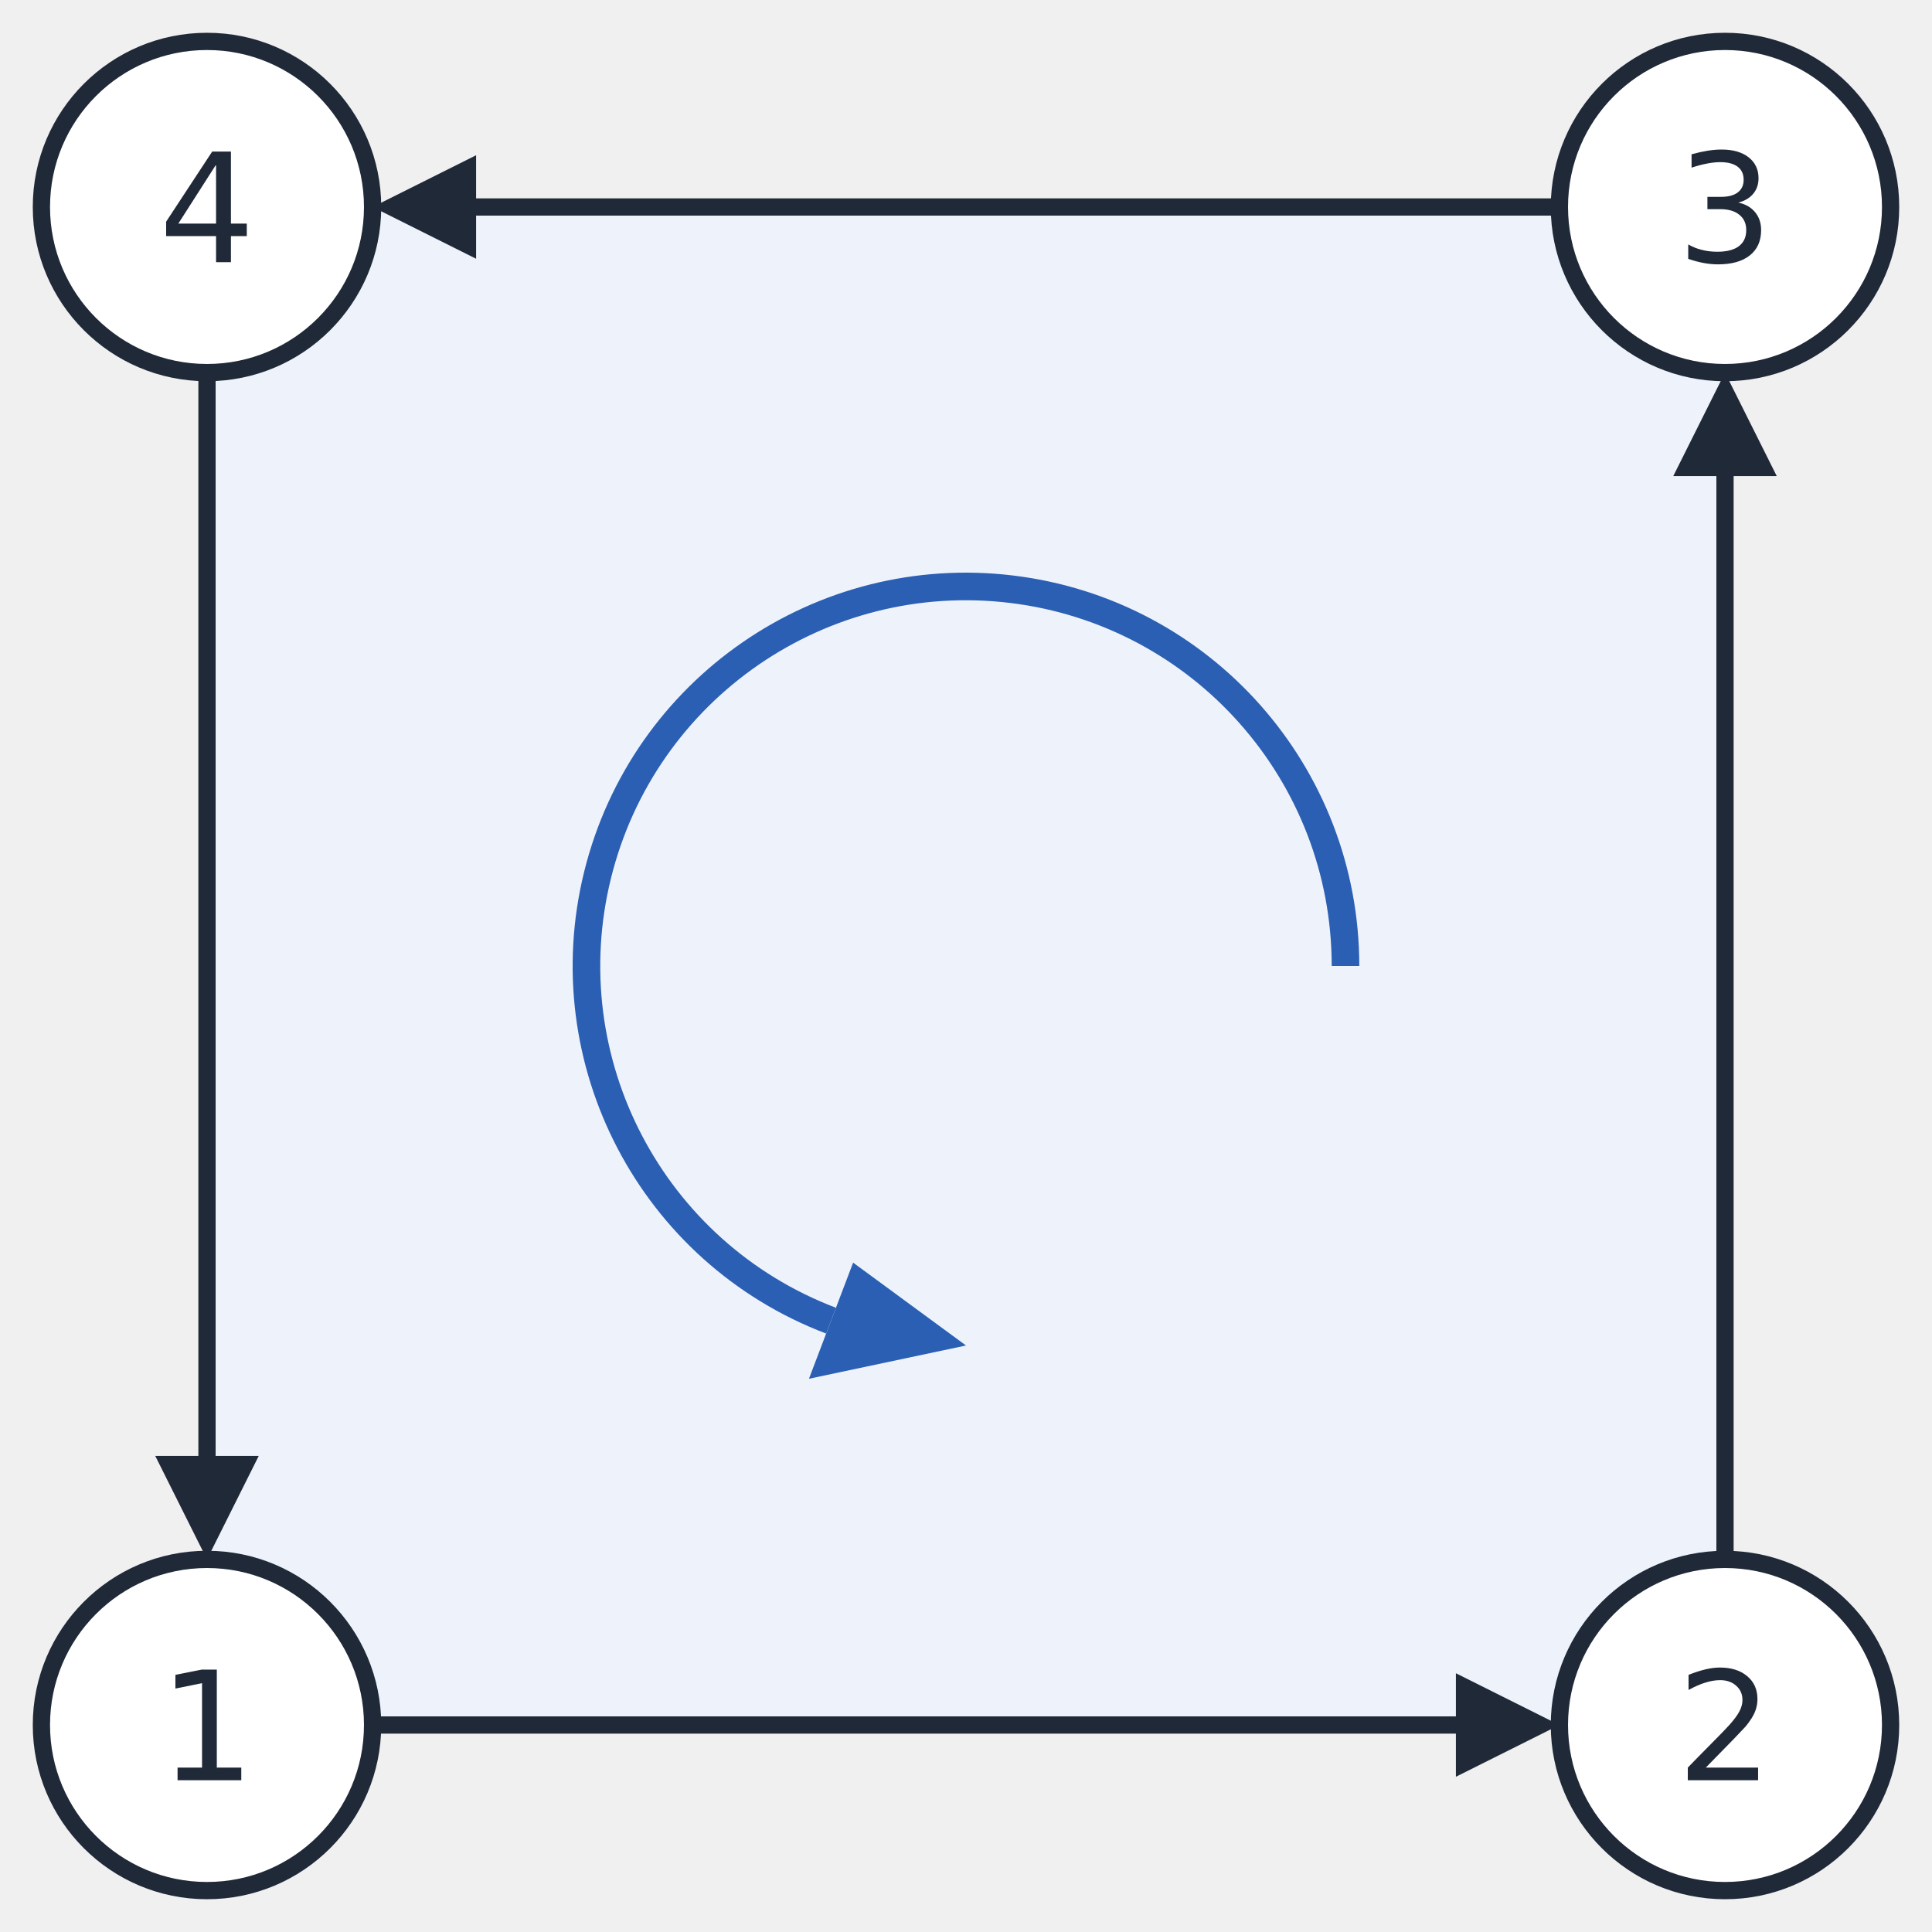
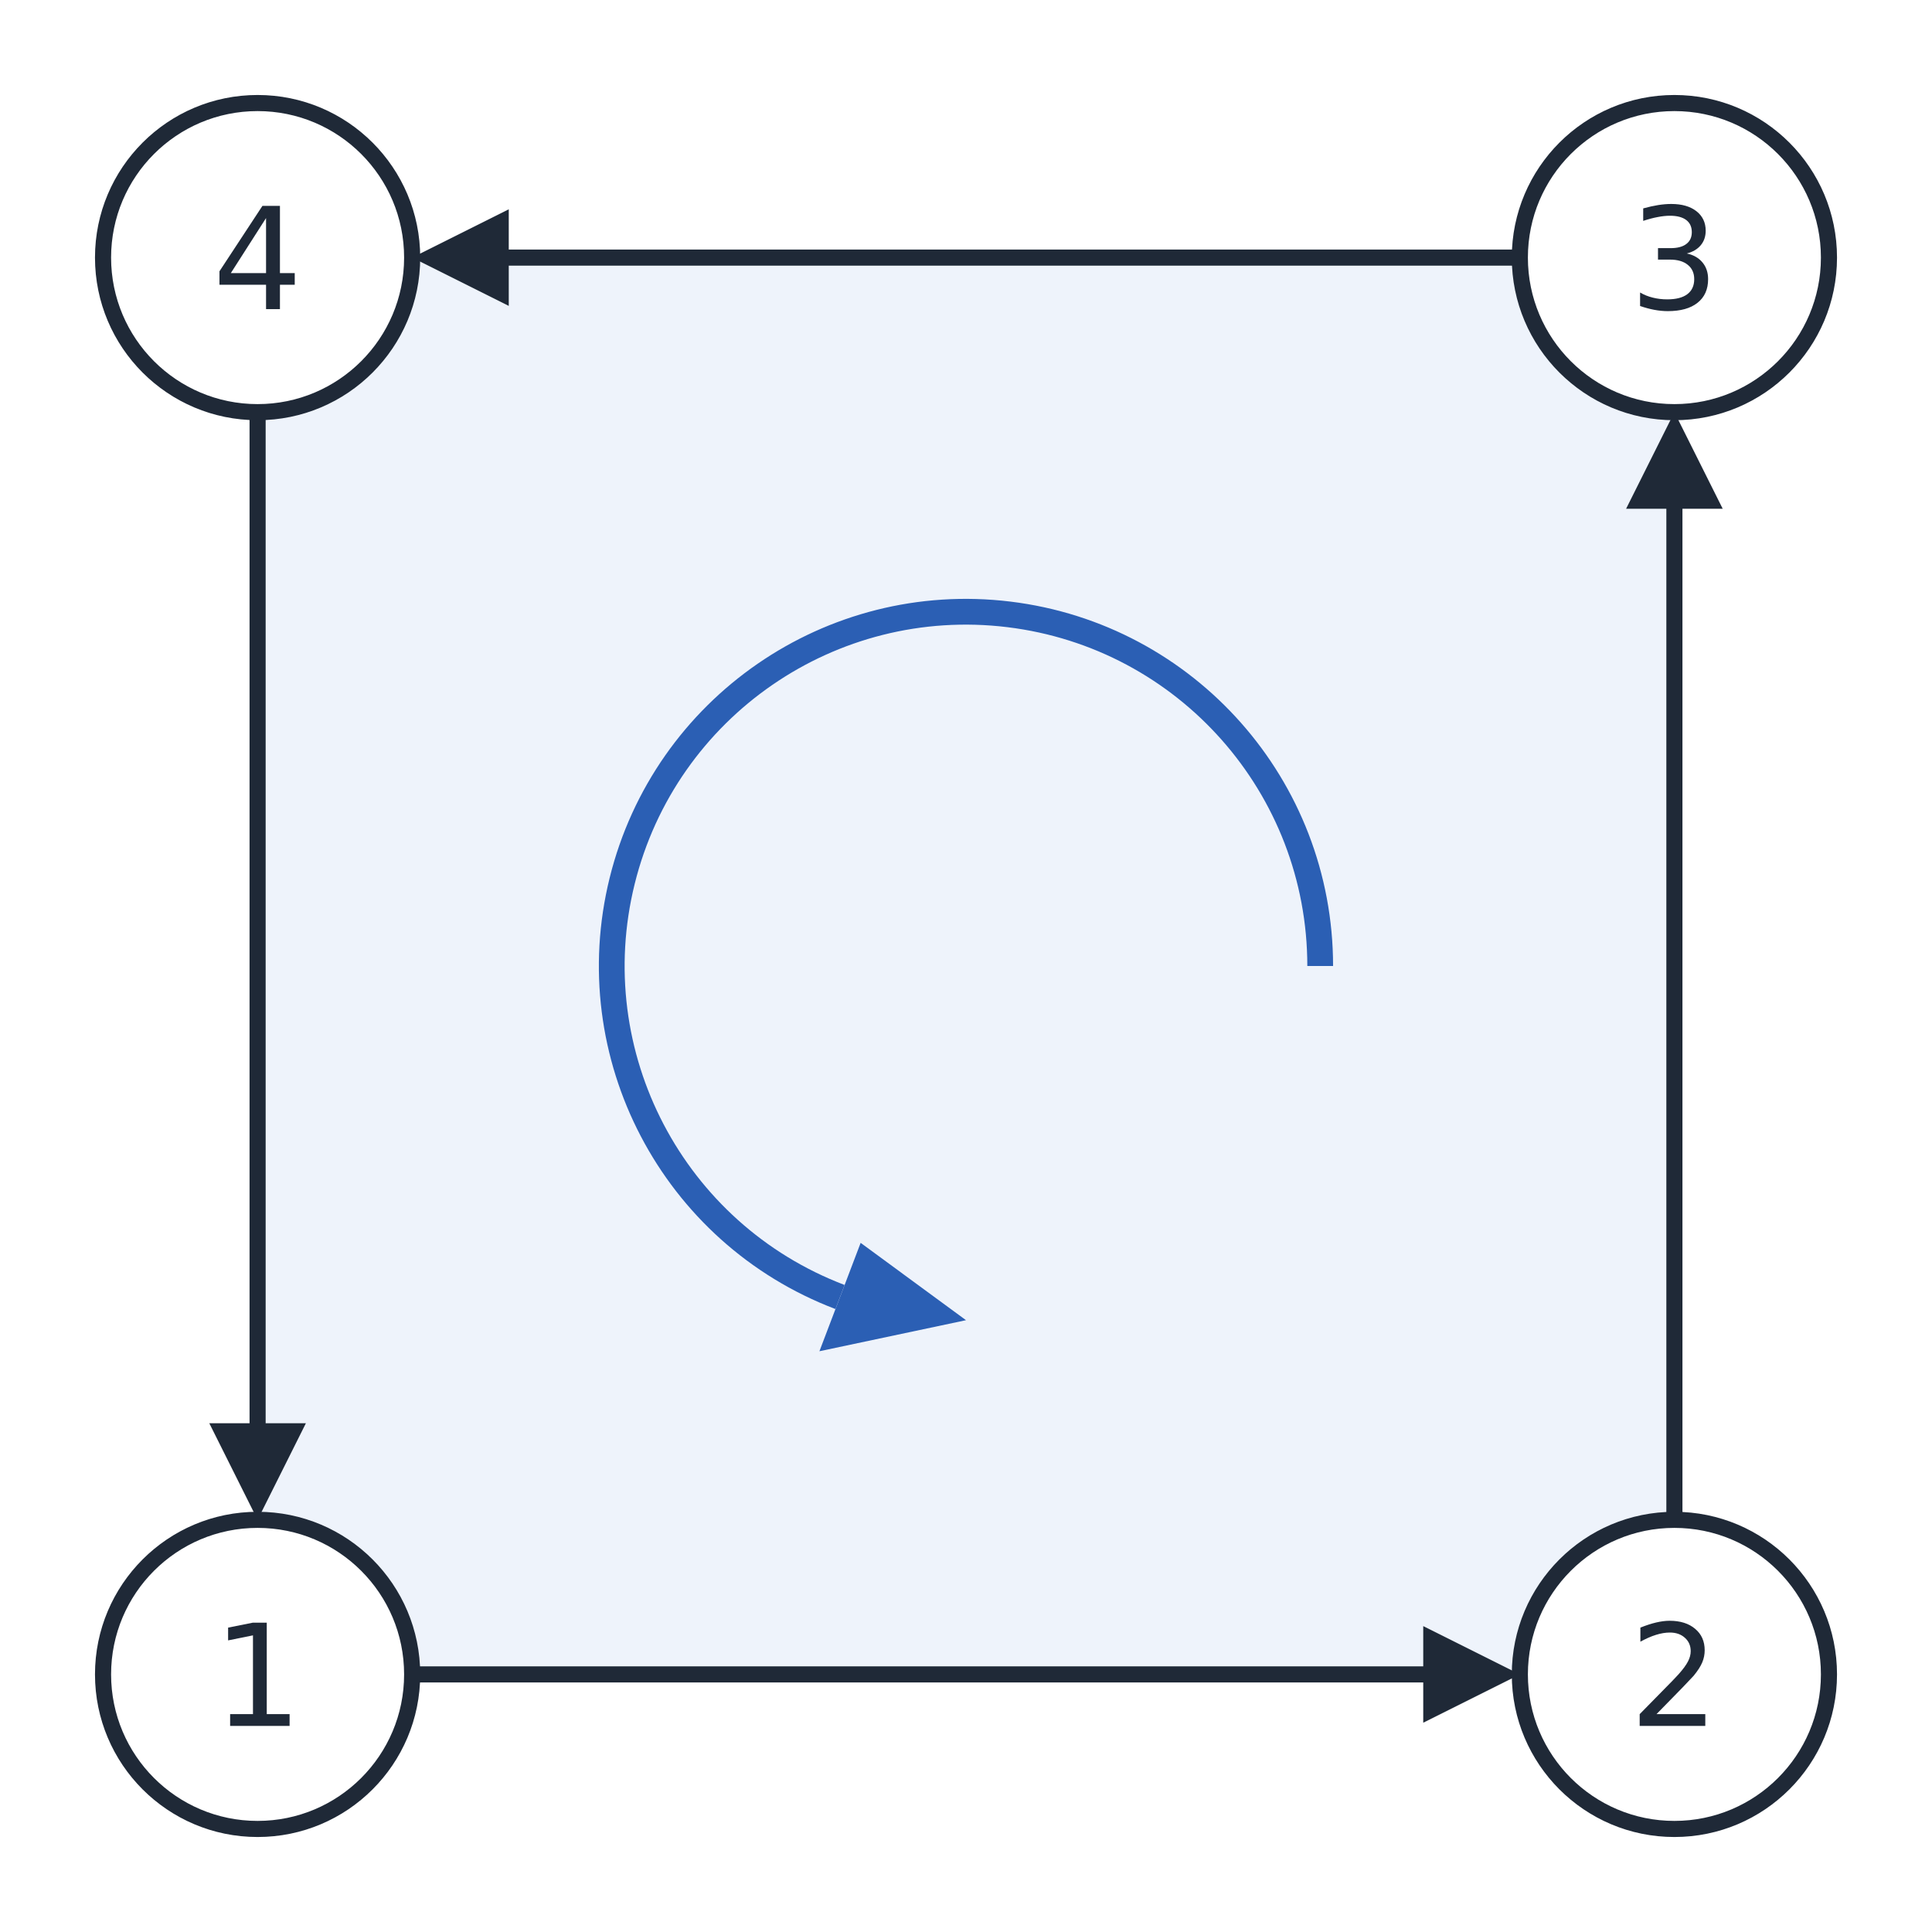
- <svg xmlns="http://www.w3.org/2000/svg" viewBox="60 60 280 280" width="280" height="280" font-family="IBM Plex Sans, DejaVu Sans, sans-serif">
+ <svg xmlns="http://www.w3.org/2000/svg" viewBox="50 50 300 300" width="300" height="300" font-family="IBM Plex Sans, DejaVu Sans, sans-serif">
  <style>
    .face { fill: #eef3fb; }
    .edge { stroke: #1f2937; stroke-width: 2.5; marker-end: url(#arrow); }
    .corner { fill: #ffffff; stroke: #1f2937; stroke-width: 2.5; }
    .num { font-size: 22px; fill: #1f2937; text-anchor: middle; }
    .turn { stroke: #2b5fb4; stroke-width: 4; fill: none; }
    .turn-head { fill: #2b5fb4; }
  </style>
  <defs>
    <marker id="arrow" viewBox="0 0 10 10" refX="6" refY="5" markerWidth="6" markerHeight="6" orient="auto">
      <path d="M0,0 L10,5 L0,10 z" fill="#1f2937" />
    </marker>
  </defs>
+   <rect x="50" y="50" width="300" height="300" fill="#ffffff" />
  <rect class="face" x="90" y="90" width="220" height="220" />
  <path class="turn" d="M 255.00 200.00 A 55 55 0 1 0 180.44 251.40" />
  <path class="turn-head" d="M 177.24 259.82 L 200.00 255.00 L 183.64 242.99 Z" />
  <line class="edge" x1="114" y1="310" x2="280" y2="310" />
  <line class="edge" x1="310" y1="286" x2="310" y2="120" />
  <line class="edge" x1="286" y1="90" x2="120" y2="90" />
  <line class="edge" x1="90" y1="114" x2="90" y2="280" />
  <circle class="corner" cx="90" cy="310" r="24" />
  <text class="num" x="90" y="318">1</text>
  <circle class="corner" cx="310" cy="310" r="24" />
  <text class="num" x="310" y="318">2</text>
  <circle class="corner" cx="310" cy="90" r="24" />
  <text class="num" x="310" y="98">3</text>
  <circle class="corner" cx="90" cy="90" r="24" />
  <text class="num" x="90" y="98">4</text>
</svg>
